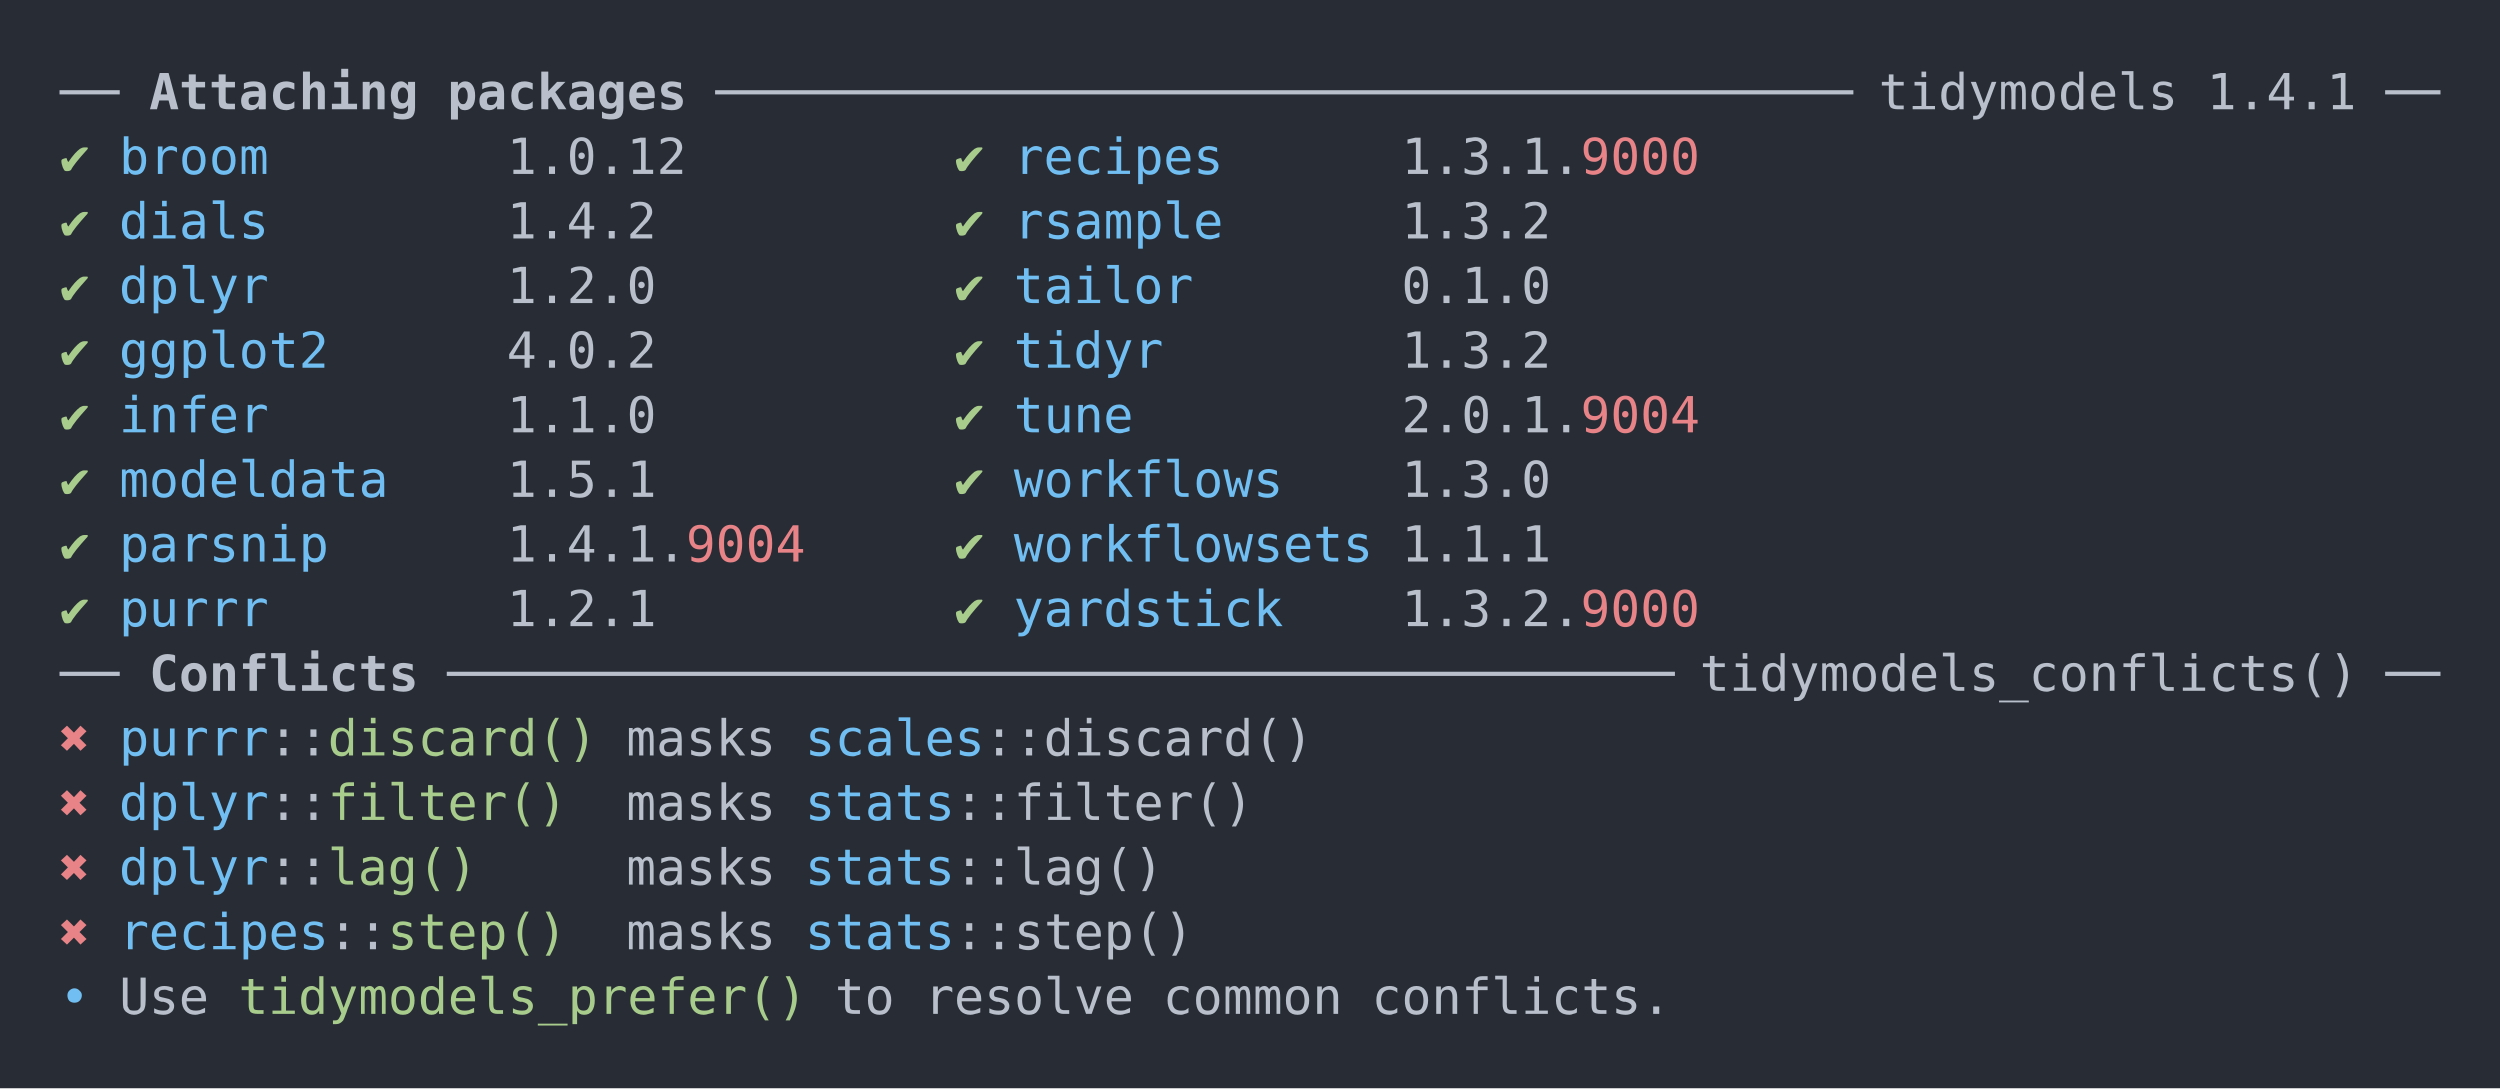
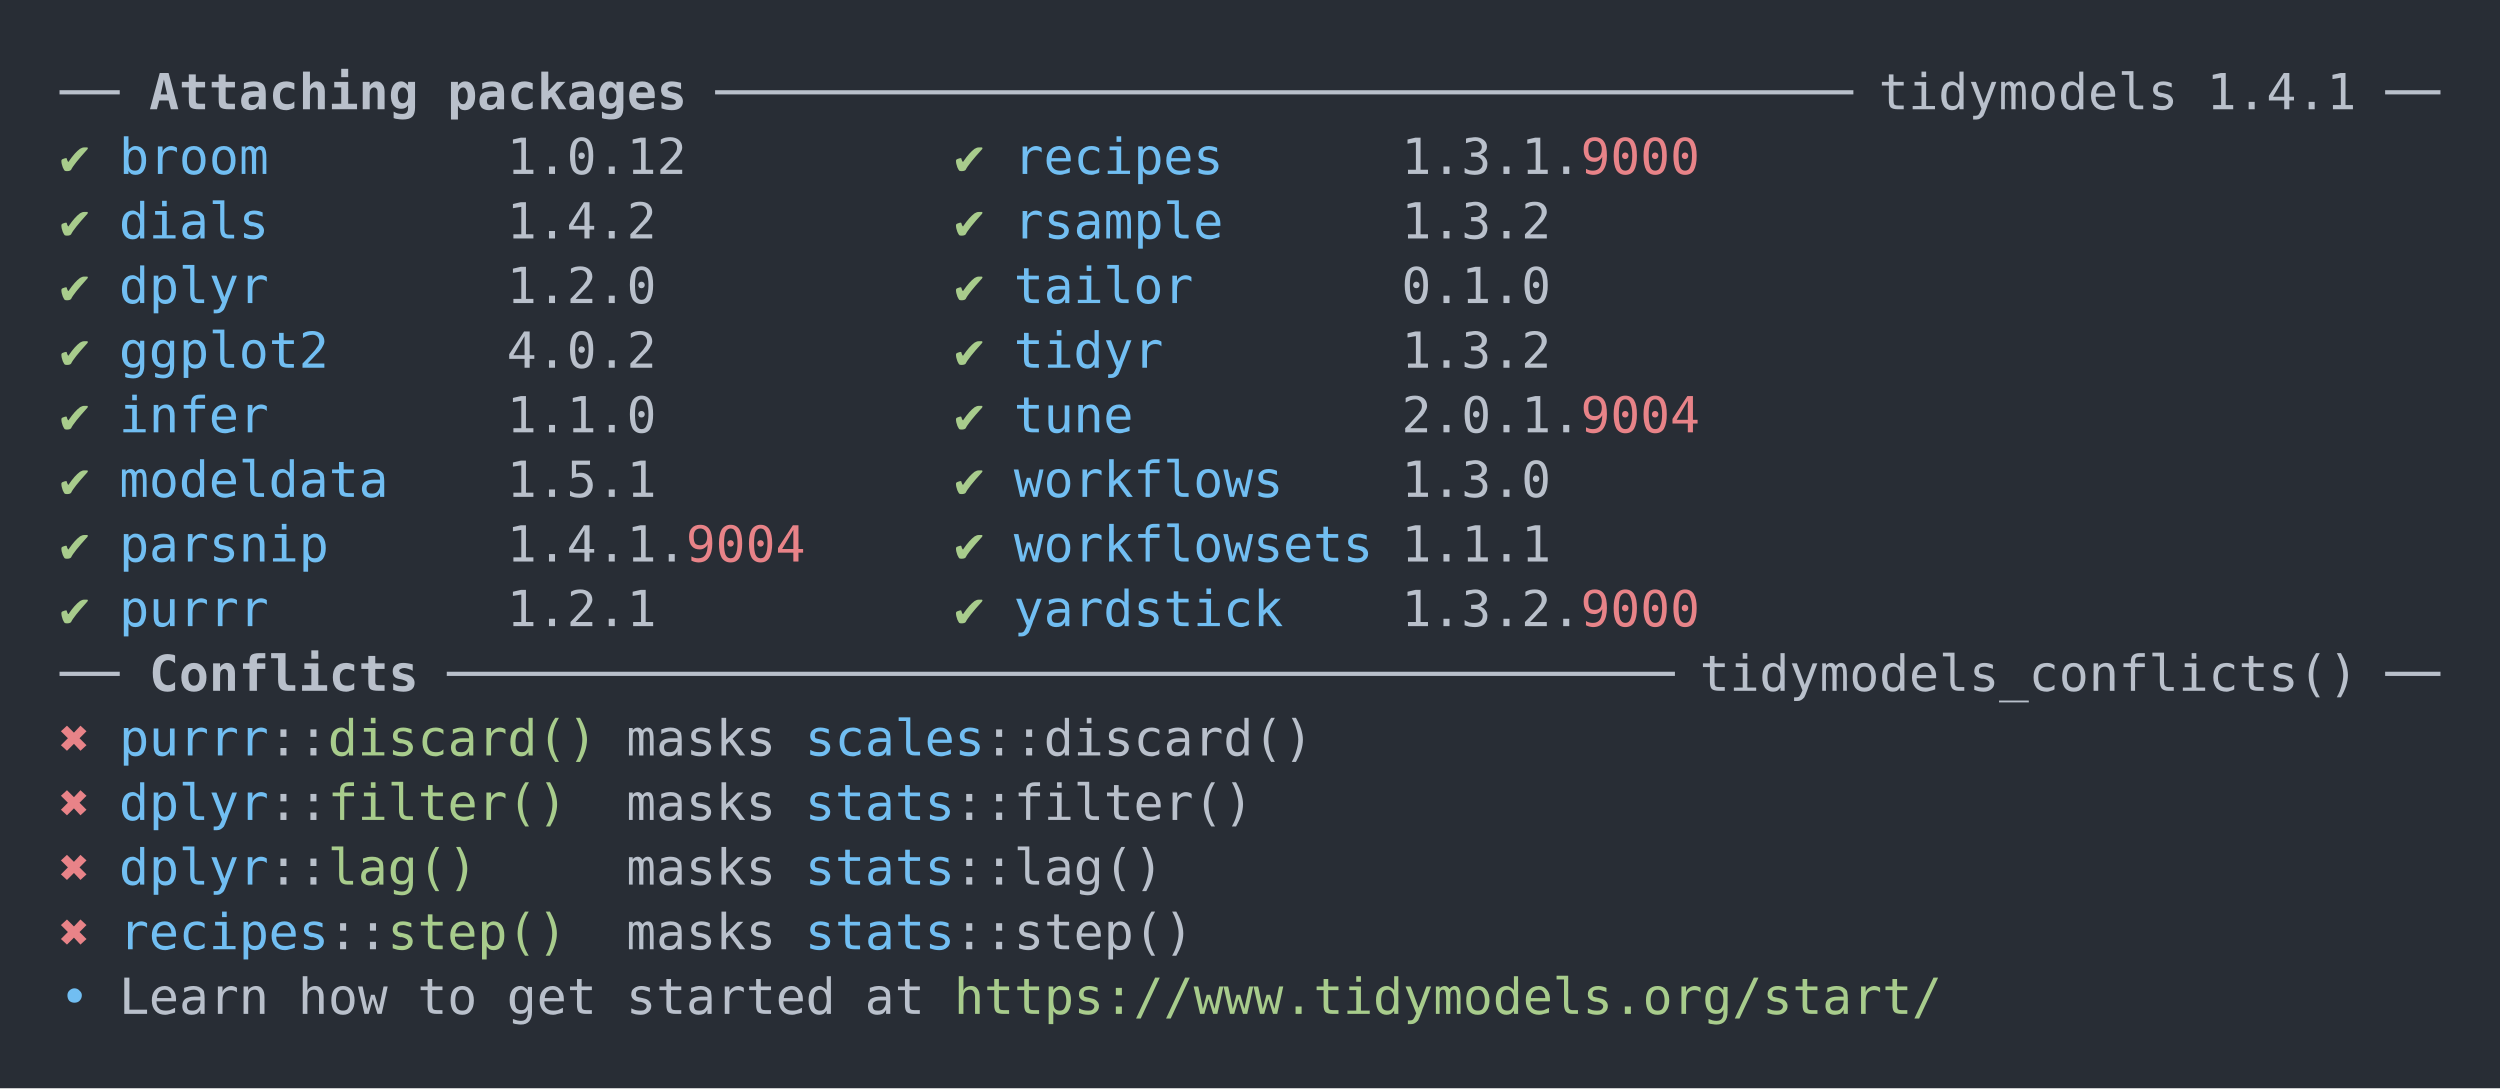
<svg xmlns="http://www.w3.org/2000/svg" xmlns:xlink="http://www.w3.org/1999/xlink" width="840" height="365.65">
  <rect width="840" height="365.65" rx="0" ry="0" class="a" />
  <svg height="325.65" viewBox="0 0 80 32.565" width="800" x="20" y="20">
    <style>.a{fill:rgb(40,45,53)}.b{font-family:'Fira Code',Monaco,Consolas,Menlo,'Bitstream Vera Sans Mono','Powerline Symbols',monospace}.c{fill:transparent}.d{fill:rgb(185,192,203);white-space:pre}.e{fill:rgb(185,192,203);font-weight:bold;white-space:pre}.f{fill:rgb(168,204,140);white-space:pre}.g{fill:rgb(113,190,242);white-space:pre}.h{fill:rgb(232,131,136);white-space:pre}</style>
    <g font-family="'Fira Code',Monaco,Consolas,Menlo,'Bitstream Vera Sans Mono','Powerline Symbols',monospace" font-size="1.67" class="b">
      <defs>
        <symbol id="a">
          <rect height="15" width="80" x="0" y="0" class="c" />
        </symbol>
      </defs>
      <rect height="32.565" width="80" class="a" />
      <svg x="0" y="0" width="80">
        <svg x="0">
          <use xlink:href="#a" />
          <text font-size="1.67" x="0" y="1.67" class="d">──</text>
          <text font-size="1.67" x="3.006" y="1.67" class="e">Attaching</text>
          <text font-size="1.67" x="13.026" y="1.67" class="e">packages</text>
          <text font-size="1.67" x="22.044" y="1.67" class="d">──────────────────────────────────────</text>
          <text font-size="1.67" x="61.122" y="1.67" class="d">tidymodels</text>
          <text font-size="1.67" x="72.144" y="1.67" class="d">1.4.1</text>
          <text font-size="1.67" x="78.156" y="1.67" class="d">──</text>
          <text font-size="1.67" x="0" y="3.841" class="f">✔</text>
          <text font-size="1.67" x="2.004" y="3.841" class="g">broom</text>
          <text font-size="1.67" x="15.03" y="3.841" class="d">1.0.12</text>
          <text font-size="1.67" x="30.06" y="3.841" class="f">✔</text>
          <text font-size="1.67" x="32.064" y="3.841" class="g">recipes</text>
          <text font-size="1.67" x="45.09" y="3.841" class="d">1.3.1.</text>
          <text font-size="1.67" x="51.102" y="3.841" class="h">9000</text>
          <text font-size="1.67" x="0" y="6.012" class="f">✔</text>
          <text font-size="1.67" x="2.004" y="6.012" class="g">dials</text>
          <text font-size="1.67" x="15.03" y="6.012" class="d">1.4.2</text>
          <text font-size="1.67" x="30.06" y="6.012" class="f">✔</text>
          <text font-size="1.67" x="32.064" y="6.012" class="g">rsample</text>
          <text font-size="1.67" x="45.09" y="6.012" class="d">1.3.2</text>
          <text font-size="1.67" x="0" y="8.183" class="f">✔</text>
          <text font-size="1.67" x="2.004" y="8.183" class="g">dplyr</text>
          <text font-size="1.67" x="15.03" y="8.183" class="d">1.2.0</text>
          <text font-size="1.67" x="30.06" y="8.183" class="f">✔</text>
          <text font-size="1.67" x="32.064" y="8.183" class="g">tailor</text>
          <text font-size="1.67" x="45.09" y="8.183" class="d">0.1.0</text>
          <text font-size="1.67" x="0" y="10.354" class="f">✔</text>
          <text font-size="1.67" x="2.004" y="10.354" class="g">ggplot2</text>
          <text font-size="1.67" x="15.03" y="10.354" class="d">4.0.2</text>
          <text font-size="1.67" x="30.06" y="10.354" class="f">✔</text>
          <text font-size="1.67" x="32.064" y="10.354" class="g">tidyr</text>
          <text font-size="1.67" x="45.09" y="10.354" class="d">1.3.2</text>
          <text font-size="1.67" x="0" y="12.525" class="f">✔</text>
          <text font-size="1.67" x="2.004" y="12.525" class="g">infer</text>
          <text font-size="1.67" x="15.03" y="12.525" class="d">1.1.0</text>
          <text font-size="1.67" x="30.06" y="12.525" class="f">✔</text>
          <text font-size="1.67" x="32.064" y="12.525" class="g">tune</text>
          <text font-size="1.67" x="45.09" y="12.525" class="d">2.0.1.</text>
          <text font-size="1.67" x="51.102" y="12.525" class="h">9004</text>
          <text font-size="1.67" x="0" y="14.696" class="f">✔</text>
          <text font-size="1.67" x="2.004" y="14.696" class="g">modeldata</text>
          <text font-size="1.67" x="15.03" y="14.696" class="d">1.5.1</text>
          <text font-size="1.67" x="30.06" y="14.696" class="f">✔</text>
          <text font-size="1.67" x="32.064" y="14.696" class="g">workflows</text>
          <text font-size="1.67" x="45.09" y="14.696" class="d">1.3.0</text>
          <text font-size="1.67" x="0" y="16.867" class="f">✔</text>
          <text font-size="1.67" x="2.004" y="16.867" class="g">parsnip</text>
          <text font-size="1.67" x="15.03" y="16.867" class="d">1.4.1.</text>
          <text font-size="1.67" x="21.042" y="16.867" class="h">9004</text>
          <text font-size="1.67" x="30.06" y="16.867" class="f">✔</text>
          <text font-size="1.67" x="32.064" y="16.867" class="g">workflowsets</text>
          <text font-size="1.67" x="45.09" y="16.867" class="d">1.1.1</text>
          <text font-size="1.67" x="0" y="19.038" class="f">✔</text>
          <text font-size="1.67" x="2.004" y="19.038" class="g">purrr</text>
          <text font-size="1.67" x="15.03" y="19.038" class="d">1.2.1</text>
          <text font-size="1.67" x="30.06" y="19.038" class="f">✔</text>
          <text font-size="1.67" x="32.064" y="19.038" class="g">yardstick</text>
          <text font-size="1.67" x="45.09" y="19.038" class="d">1.3.2.</text>
          <text font-size="1.67" x="51.102" y="19.038" class="h">9000</text>
          <text font-size="1.67" x="0" y="21.209" class="d">──</text>
          <text font-size="1.67" x="3.006" y="21.209" class="e">Conflicts</text>
          <text font-size="1.67" x="13.026" y="21.209" class="d">─────────────────────────────────────────</text>
          <text font-size="1.67" x="55.11" y="21.209" class="d">tidymodels_conflicts()</text>
          <text font-size="1.67" x="78.156" y="21.209" class="d">──</text>
          <text font-size="1.67" x="0" y="23.38" class="h">✖</text>
          <text font-size="1.67" x="2.004" y="23.38" class="g">purrr</text>
          <text font-size="1.67" x="7.014" y="23.38" class="d">::</text>
          <text font-size="1.67" x="9.018" y="23.38" class="f">discard()</text>
          <text font-size="1.67" x="19.038" y="23.38" class="d">masks</text>
          <text font-size="1.67" x="25.05" y="23.38" class="g">scales</text>
          <text font-size="1.67" x="31.062" y="23.38" class="d">::discard()</text>
          <text font-size="1.67" x="0" y="25.551" class="h">✖</text>
          <text font-size="1.67" x="2.004" y="25.551" class="g">dplyr</text>
          <text font-size="1.67" x="7.014" y="25.551" class="d">::</text>
          <text font-size="1.67" x="9.018" y="25.551" class="f">filter()</text>
          <text font-size="1.67" x="19.038" y="25.551" class="d">masks</text>
          <text font-size="1.67" x="25.05" y="25.551" class="g">stats</text>
          <text font-size="1.67" x="30.06" y="25.551" class="d">::filter()</text>
          <text font-size="1.67" x="0" y="27.722" class="h">✖</text>
          <text font-size="1.67" x="2.004" y="27.722" class="g">dplyr</text>
          <text font-size="1.67" x="7.014" y="27.722" class="d">::</text>
          <text font-size="1.67" x="9.018" y="27.722" class="f">lag()</text>
          <text font-size="1.67" x="19.038" y="27.722" class="d">masks</text>
          <text font-size="1.67" x="25.05" y="27.722" class="g">stats</text>
          <text font-size="1.67" x="30.06" y="27.722" class="d">::lag()</text>
          <text font-size="1.67" x="0" y="29.893" class="h">✖</text>
          <text font-size="1.67" x="2.004" y="29.893" class="g">recipes</text>
          <text font-size="1.67" x="9.018" y="29.893" class="d">::</text>
          <text font-size="1.67" x="11.022" y="29.893" class="f">step()</text>
          <text font-size="1.67" x="19.038" y="29.893" class="d">masks</text>
          <text font-size="1.67" x="25.05" y="29.893" class="g">stats</text>
          <text font-size="1.67" x="30.06" y="29.893" class="d">::step()</text>
          <text font-size="1.67" x="0" y="32.064" class="g">•</text>
-           <text font-size="1.67" x="2.004" y="32.064" class="d">Use</text>
-           <text font-size="1.67" x="6.012" y="32.064" class="f">tidymodels_prefer()</text>
-           <text font-size="1.67" x="26.052" y="32.064" class="d">to</text>
-           <text font-size="1.67" x="29.058" y="32.064" class="d">resolve</text>
-           <text font-size="1.67" x="37.074" y="32.064" class="d">common</text>
-           <text font-size="1.67" x="44.088" y="32.064" class="d">conflicts.</text>
+           <text font-size="1.67" x="2.004" y="32.064" class="d">Learn</text>
+           <text font-size="1.67" x="8.016" y="32.064" class="d">how</text>
+           <text font-size="1.67" x="12.024" y="32.064" class="d">to</text>
+           <text font-size="1.67" x="15.03" y="32.064" class="d">get</text>
+           <text font-size="1.67" x="19.038" y="32.064" class="d">started</text>
+           <text font-size="1.67" x="27.054" y="32.064" class="d">at</text>
+           <text font-size="1.67" x="30.06" y="32.064" class="f">https://www.tidymodels.org/start/</text>
        </svg>
      </svg>
    </g>
  </svg>
</svg>
